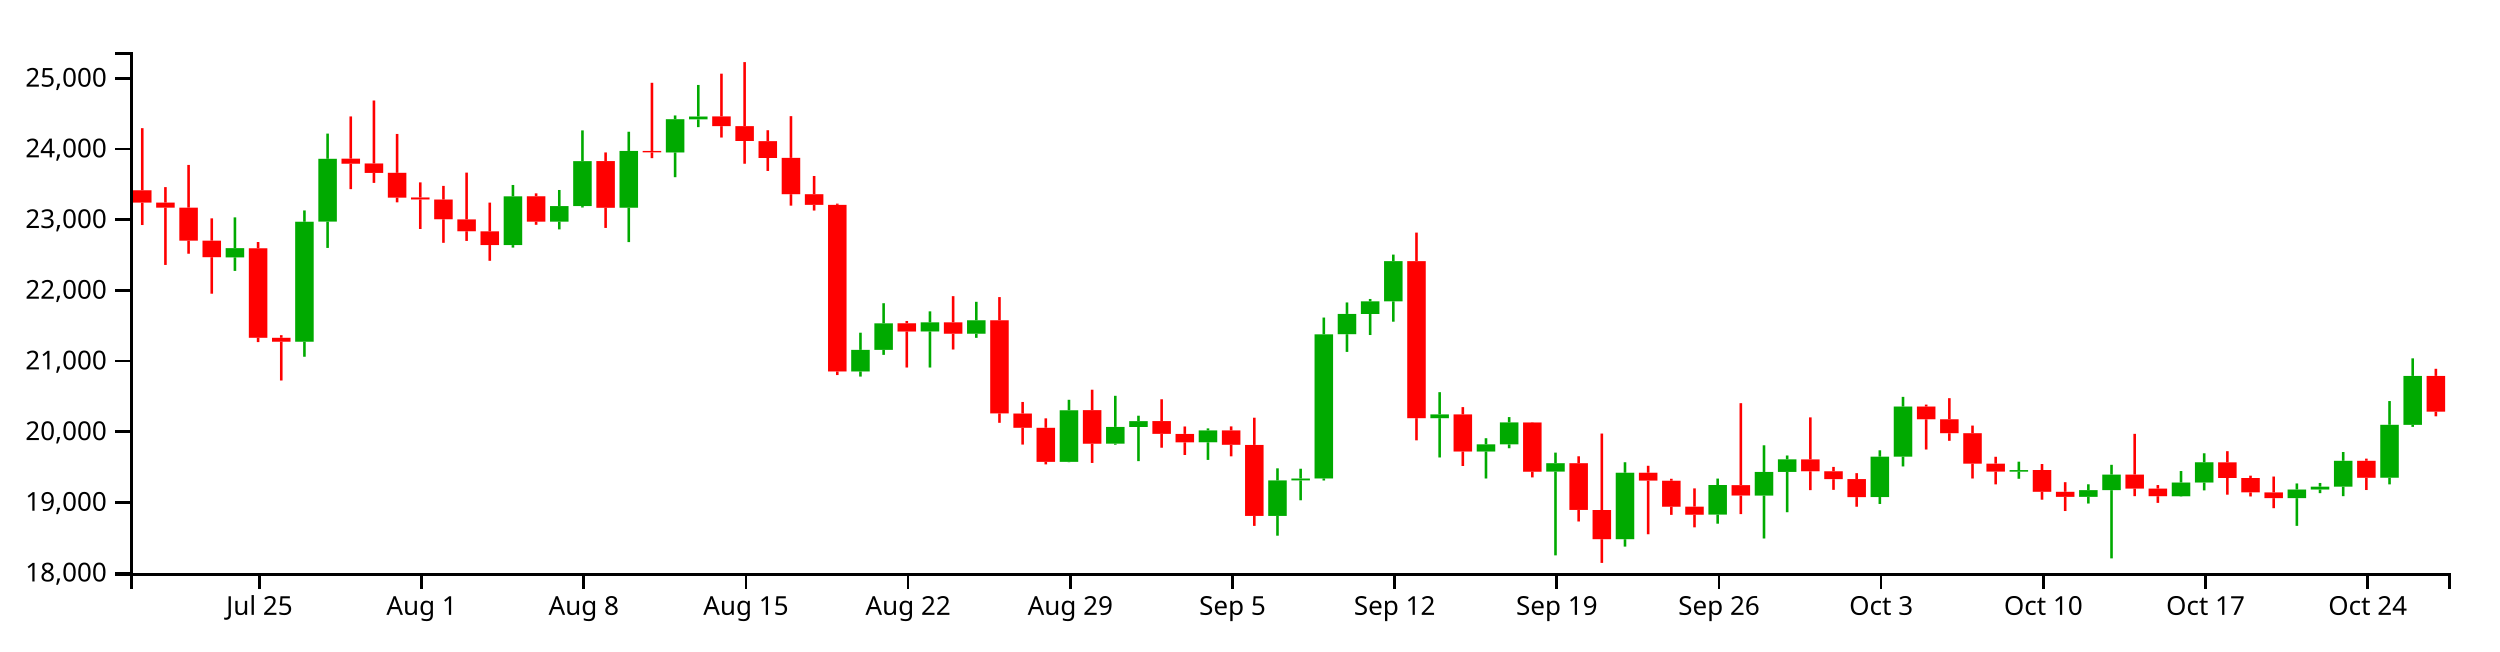
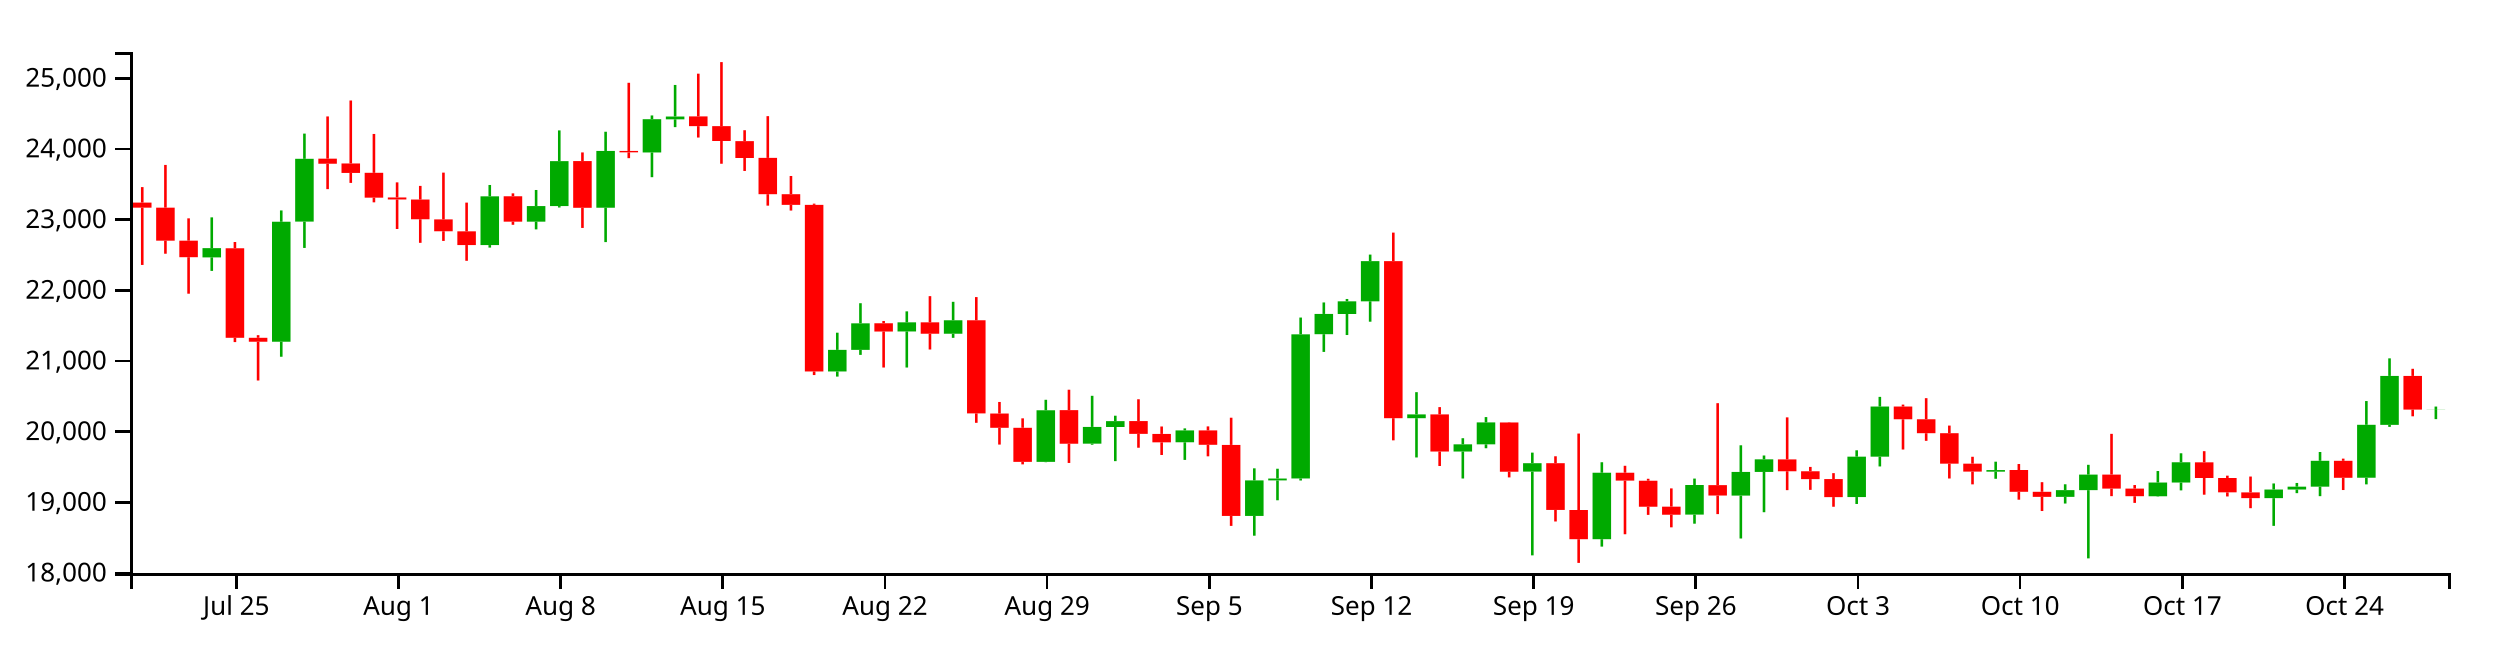
<svg xmlns="http://www.w3.org/2000/svg" version="1.1" width="960" height="250">
  <g transform="translate(50,20)">
    <style>.axis path,.axis line{fill:none;stroke:#000;shape-rendering:crispEdges;}path.candle{stroke:#000000;}path.candle.body{stroke-width:0;}path.candle.up{fill:#00AA00;stroke:#00AA00;}path.candle.down{fill:#FF0000;stroke:#FF0000;}</style>
    <g class="candlestick">
      <g class="data">
-         <path class="candle body up" d="M 36.653 78.831 l 7.117 0 L 43.77 75.273 l -7.117 0 L 36.653 78.831 M 63.343 111.236 l 7.117 0 L 70.46 65.156 l -7.117 0 L 63.343 111.236 M 72.239 65.105 l 7.117 0 L 79.356 40.986 l -7.117 0 L 72.239 65.105 M 143.411 74.113 l 7.117 0 L 150.528 55.385 l -7.117 0 L 143.411 74.113 M 161.204 65.108 l 7.117 0 L 168.321 59.132 l -7.117 0 L 161.204 65.108 M 170.1 59.132 l 7.117 0 L 177.217 41.88 l -7.117 0 L 170.1 59.132 M 187.893 59.758 l 7.117 0 L 195.01 37.971 l -7.117 0 L 187.893 59.758 M 205.686 38.539 l 7.117 0 L 212.803 25.767 l -7.117 0 L 205.686 38.539 M 214.582 25.821 l 7.117 0 L 221.699 24.744 l -7.117 0 L 214.582 25.821 M 276.857 122.643 l 7.117 0 L 283.974 114.347 l -7.117 0 L 276.857 122.643 M 285.754 114.347 l 7.117 0 L 292.871 104.154 l -7.117 0 L 285.754 114.347 M 303.547 107.271 l 7.117 0 L 310.664 103.787 l -7.117 0 L 303.547 107.271 M 321.339 108.159 l 7.117 0 L 328.457 102.975 l -7.117 0 L 321.339 108.159 M 356.925 157.351 l 7.117 0 L 364.042 137.535 l -7.117 0 L 356.925 157.351 M 374.718 150.365 l 7.117 0 L 381.835 143.932 l -7.117 0 L 374.718 150.365 M 383.615 143.975 l 7.117 0 L 390.732 141.722 l -7.117 0 L 383.615 143.975 M 410.304 149.837 l 7.117 0 L 417.421 145.282 l -7.117 0 L 410.304 149.837 M 436.993 178.115 l 7.117 0 L 444.11 164.483 l -7.117 0 L 436.993 178.115 M 445.89 164.483 l 7.117 0 L 453.007 163.752 l -7.117 0 L 445.89 164.483 M 454.786 163.732 l 7.117 0 L 461.903 108.374 l -7.117 0 L 454.786 163.732 M 463.683 108.333 l 7.117 0 L 470.8 100.551 l -7.117 0 L 463.683 108.333 M 472.579 100.582 l 7.117 0 L 479.696 95.706 l -7.117 0 L 472.579 100.582 M 481.475 95.706 l 7.117 0 L 488.593 80.266 l -7.117 0 L 481.475 95.706 M 499.268 140.578 l 7.117 0 L 506.385 139.137 l -7.117 0 L 499.268 140.578 M 517.061 153.381 l 7.117 0 L 524.178 150.629 l -7.117 0 L 517.061 153.381 M 525.958 150.629 l 7.117 0 L 533.075 142.206 l -7.117 0 L 525.958 150.629 M 543.75 161.101 l 7.117 0 L 550.868 157.856 l -7.117 0 L 543.75 161.101 M 570.44 187.051 l 7.117 0 L 577.557 161.531 l -7.117 0 L 570.44 187.051 M 606.026 177.612 l 7.117 0 L 613.143 166.248 l -7.117 0 L 606.026 177.612 M 623.818 170.312 l 7.117 0 L 630.936 161.227 l -7.117 0 L 623.818 170.312 M 632.715 161.227 l 7.117 0 L 639.832 156.377 l -7.117 0 L 632.715 161.227 M 668.301 170.864 l 7.117 0 L 675.418 155.357 l -7.117 0 L 668.301 170.864 M 677.197 155.357 l 7.117 0 L 684.314 136.121 l -7.117 0 L 677.197 155.357 M 721.679 161.126 l 7.117 0 L 728.796 160.516 l -7.117 0 L 721.679 161.126 M 748.369 170.803 l 7.117 0 L 755.486 168.21 l -7.117 0 L 748.369 170.803 M 757.265 168.222 l 7.117 0 L 764.382 162.25 l -7.117 0 L 757.265 168.222 M 783.954 170.575 l 7.117 0 L 791.072 165.294 l -7.117 0 L 783.954 170.575 M 792.851 165.294 l 7.117 0 L 799.968 157.507 l -7.117 0 L 792.851 165.294 M 828.437 171.294 l 7.117 0 L 835.554 167.97 l -7.117 0 L 828.437 171.294 M 837.333 167.97 l 7.117 0 L 844.45 166.885 l -7.117 0 L 837.333 167.97 M 846.23 166.887 l 7.117 0 L 853.347 156.95 l -7.117 0 L 846.23 166.887 M 864.022 163.458 l 7.117 0 L 871.14 143.117 l -7.117 0 L 864.022 163.458 M 872.919 143.145 l 7.117 0 L 880.036 124.348 l -7.117 0 L 872.919 143.145" />
-         <path class="candle body down" d="M 1.068 53.05 l 7.117 0 L 8.185 57.804 l -7.117 0 L 1.068 53.05 M 9.964 57.804 l 7.117 0 L 17.081 59.734 l -7.117 0 L 9.964 57.804 M 18.86 59.734 l 7.117 0 L 25.978 72.419 l -7.117 0 L 18.86 59.734 M 27.757 72.419 l 7.117 0 L 34.874 78.764 l -7.117 0 L 27.757 72.419 M 45.55 75.342 l 7.117 0 L 52.667 109.71 l -7.117 0 L 45.55 75.342 M 54.446 109.71 l 7.117 0 L 61.563 111.236 l -7.117 0 L 54.446 109.71 M 81.136 40.924 l 7.117 0 L 88.253 42.864 l -7.117 0 L 81.136 40.924 M 90.032 42.768 l 7.117 0 L 97.149 46.399 l -7.117 0 L 90.032 42.768 M 98.928 46.368 l 7.117 0 L 106.046 55.904 l -7.117 0 L 98.928 46.368 M 107.825 55.821 l 7.117 0 L 114.942 56.591 l -7.117 0 L 107.825 55.821 M 116.721 56.621 l 7.117 0 L 123.838 64.196 l -7.117 0 L 116.721 56.621 M 125.618 64.247 l 7.117 0 L 132.735 68.795 l -7.117 0 L 125.618 64.247 M 134.514 68.834 l 7.117 0 L 141.631 74.098 l -7.117 0 L 134.514 68.834 M 152.307 55.354 l 7.117 0 L 159.424 65.108 l -7.117 0 L 152.307 55.354 M 178.996 41.854 l 7.117 0 L 186.114 59.795 l -7.117 0 L 178.996 41.854 M 196.789 37.971 l 7.117 0 L 203.906 38.504 l -7.117 0 L 196.789 37.971 M 223.479 24.698 l 7.117 0 L 230.596 28.439 l -7.117 0 L 223.479 24.698 M 232.375 28.438 l 7.117 0 L 239.492 34.15 l -7.117 0 L 232.375 28.438 M 241.271 34.198 l 7.117 0 L 248.389 40.666 l -7.117 0 L 241.271 34.198 M 250.168 40.628 l 7.117 0 L 257.285 54.565 l -7.117 0 L 250.168 40.628 M 259.064 54.565 l 7.117 0 L 266.182 58.676 l -7.117 0 L 259.064 54.565 M 267.961 58.669 l 7.117 0 L 275.078 122.643 l -7.117 0 L 267.961 58.669 M 294.65 104.124 l 7.117 0 L 301.767 107.296 l -7.117 0 L 294.65 104.124 M 312.443 103.787 l 7.117 0 L 319.56 108.158 l -7.117 0 L 312.443 103.787 M 330.236 102.975 l 7.117 0 L 337.353 138.747 l -7.117 0 L 330.236 102.975 M 339.132 138.799 l 7.117 0 L 346.25 144.269 l -7.117 0 L 339.132 138.799 M 348.029 144.269 l 7.117 0 L 355.146 157.351 l -7.117 0 L 348.029 144.269 M 365.822 137.495 l 7.117 0 L 372.939 150.402 l -7.117 0 L 365.822 137.495 M 392.511 141.69 l 7.117 0 L 399.628 146.596 l -7.117 0 L 392.511 141.69 M 401.407 146.62 l 7.117 0 L 408.525 149.852 l -7.117 0 L 401.407 146.62 M 419.2 145.282 l 7.117 0 L 426.317 150.804 l -7.117 0 L 419.2 145.282 M 428.097 150.845 l 7.117 0 L 435.214 178.115 l -7.117 0 L 428.097 150.845 M 490.372 80.274 l 7.117 0 L 497.489 140.579 l -7.117 0 L 490.372 80.274 M 508.165 139.124 l 7.117 0 L 515.282 153.381 l -7.117 0 L 508.165 139.124 M 534.854 142.233 l 7.117 0 L 541.971 161.136 l -7.117 0 L 534.854 142.233 M 552.647 157.856 l 7.117 0 L 559.764 175.824 l -7.117 0 L 552.647 157.856 M 561.543 175.843 l 7.117 0 L 568.661 187.051 l -7.117 0 L 561.543 175.843 M 579.336 161.531 l 7.117 0 L 586.453 164.563 l -7.117 0 L 579.336 161.531 M 588.233 164.599 l 7.117 0 L 595.35 174.589 l -7.117 0 L 588.233 164.599 M 597.129 174.549 l 7.117 0 L 604.246 177.66 l -7.117 0 L 597.129 174.549 M 614.922 166.279 l 7.117 0 L 622.039 170.284 l -7.117 0 L 614.922 166.279 M 641.611 156.403 l 7.117 0 L 648.729 160.961 l -7.117 0 L 641.611 156.403 M 650.508 160.961 l 7.117 0 L 657.625 163.992 l -7.117 0 L 650.508 160.961 M 659.404 163.957 l 7.117 0 L 666.521 170.89 l -7.117 0 L 659.404 163.957 M 686.094 136.121 l 7.117 0 L 693.211 140.994 l -7.117 0 L 686.094 136.121 M 694.99 140.994 l 7.117 0 L 702.107 146.357 l -7.117 0 L 694.99 140.994 M 703.886 146.357 l 7.117 0 L 711.004 158.044 l -7.117 0 L 703.886 146.357 M 712.783 158.044 l 7.117 0 L 719.9 161.087 l -7.117 0 L 712.783 158.044 M 730.576 160.49 l 7.117 0 L 737.693 168.852 l -7.117 0 L 730.576 160.49 M 739.472 168.852 l 7.117 0 L 746.589 170.803 l -7.117 0 L 739.472 168.852 M 766.162 162.238 l 7.117 0 L 773.279 167.629 l -7.117 0 L 766.162 162.238 M 775.058 167.629 l 7.117 0 L 782.175 170.548 l -7.117 0 L 775.058 167.629 M 801.747 157.545 l 7.117 0 L 808.864 163.544 l -7.117 0 L 801.747 157.545 M 810.644 163.544 l 7.117 0 L 817.761 169.067 l -7.117 0 L 810.644 163.544 M 819.54 169.084 l 7.117 0 L 826.657 171.294 l -7.117 0 L 819.54 169.084 M 855.126 156.95 l 7.117 0 L 862.243 163.482 l -7.117 0 L 855.126 156.95 M 881.815 124.347 l 7.117 0 L 888.932 138.079 l -7.117 0 L 881.815 124.347" />
+         <path class="candle body up" d="M 27.757 78.831 l 7.117 0 L 34.874 75.273 l -7.117 0 L 27.757 78.831 M 54.446 111.236 l 7.117 0 L 61.563 65.156 l -7.117 0 L 54.446 111.236 M 63.343 65.105 l 7.117 0 L 70.46 40.986 l -7.117 0 L 63.343 65.105 M 134.514 74.113 l 7.117 0 L 141.631 55.385 l -7.117 0 L 134.514 74.113 M 152.307 65.108 l 7.117 0 L 159.424 59.132 l -7.117 0 L 152.307 65.108 M 161.204 59.132 l 7.117 0 L 168.321 41.88 l -7.117 0 L 161.204 59.132 M 178.996 59.758 l 7.117 0 L 186.114 37.971 l -7.117 0 L 178.996 59.758 M 196.789 38.539 l 7.117 0 L 203.906 25.767 l -7.117 0 L 196.789 38.539 M 205.686 25.821 l 7.117 0 L 212.803 24.744 l -7.117 0 L 205.686 25.821 M 267.961 122.643 l 7.117 0 L 275.078 114.347 l -7.117 0 L 267.961 122.643 M 276.857 114.347 l 7.117 0 L 283.974 104.154 l -7.117 0 L 276.857 114.347 M 294.65 107.271 l 7.117 0 L 301.767 103.787 l -7.117 0 L 294.65 107.271 M 312.443 108.159 l 7.117 0 L 319.56 102.975 l -7.117 0 L 312.443 108.159 M 348.029 157.351 l 7.117 0 L 355.146 137.535 l -7.117 0 L 348.029 157.351 M 365.822 150.365 l 7.117 0 L 372.939 143.932 l -7.117 0 L 365.822 150.365 M 374.718 143.975 l 7.117 0 L 381.835 141.722 l -7.117 0 L 374.718 143.975 M 401.407 149.837 l 7.117 0 L 408.525 145.282 l -7.117 0 L 401.407 149.837 M 428.097 178.115 l 7.117 0 L 435.214 164.483 l -7.117 0 L 428.097 178.115 M 436.993 164.483 l 7.117 0 L 444.11 163.752 l -7.117 0 L 436.993 164.483 M 445.89 163.732 l 7.117 0 L 453.007 108.374 l -7.117 0 L 445.89 163.732 M 454.786 108.333 l 7.117 0 L 461.903 100.551 l -7.117 0 L 454.786 108.333 M 463.683 100.582 l 7.117 0 L 470.8 95.706 l -7.117 0 L 463.683 100.582 M 472.579 95.706 l 7.117 0 L 479.696 80.266 l -7.117 0 L 472.579 95.706 M 490.372 140.578 l 7.117 0 L 497.489 139.137 l -7.117 0 L 490.372 140.578 M 508.165 153.381 l 7.117 0 L 515.282 150.629 l -7.117 0 L 508.165 153.381 M 517.061 150.629 l 7.117 0 L 524.178 142.206 l -7.117 0 L 517.061 150.629 M 534.854 161.101 l 7.117 0 L 541.971 157.856 l -7.117 0 L 534.854 161.101 M 561.543 187.051 l 7.117 0 L 568.661 161.531 l -7.117 0 L 561.543 187.051 M 597.129 177.612 l 7.117 0 L 604.246 166.248 l -7.117 0 L 597.129 177.612 M 614.922 170.312 l 7.117 0 L 622.039 161.227 l -7.117 0 L 614.922 170.312 M 623.818 161.227 l 7.117 0 L 630.936 156.377 l -7.117 0 L 623.818 161.227 M 659.404 170.864 l 7.117 0 L 666.521 155.357 l -7.117 0 L 659.404 170.864 M 668.301 155.357 l 7.117 0 L 675.418 136.121 l -7.117 0 L 668.301 155.357 M 712.783 161.126 l 7.117 0 L 719.9 160.516 l -7.117 0 L 712.783 161.126 M 739.472 170.803 l 7.117 0 L 746.589 168.21 l -7.117 0 L 739.472 170.803 M 748.369 168.222 l 7.117 0 L 755.486 162.25 l -7.117 0 L 748.369 168.222 M 775.058 170.575 l 7.117 0 L 782.175 165.294 l -7.117 0 L 775.058 170.575 M 783.954 165.294 l 7.117 0 L 791.072 157.507 l -7.117 0 L 783.954 165.294 M 819.54 171.294 l 7.117 0 L 826.657 167.97 l -7.117 0 L 819.54 171.294 M 828.437 167.97 l 7.117 0 L 835.554 166.885 l -7.117 0 L 828.437 167.97 M 837.333 166.887 l 7.117 0 L 844.45 156.95 l -7.117 0 L 837.333 166.887 M 855.126 163.458 l 7.117 0 L 862.243 143.117 l -7.117 0 L 855.126 163.458 M 864.022 143.145 l 7.117 0 L 871.14 124.348 l -7.117 0 L 864.022 143.145 M 881.815 137.28 l 7.117 0 L 888.932 137.237 l -7.117 0 L 881.815 137.28" />
+         <path class="candle body down" d="M 1.068 57.804 l 7.117 0 L 8.185 59.734 l -7.117 0 L 1.068 57.804 M 9.964 59.734 l 7.117 0 L 17.081 72.419 l -7.117 0 L 9.964 59.734 M 18.86 72.419 l 7.117 0 L 25.978 78.764 l -7.117 0 L 18.86 72.419 M 36.653 75.342 l 7.117 0 L 43.77 109.71 l -7.117 0 L 36.653 75.342 M 45.55 109.71 l 7.117 0 L 52.667 111.236 l -7.117 0 L 45.55 109.71 M 72.239 40.924 l 7.117 0 L 79.356 42.864 l -7.117 0 L 72.239 40.924 M 81.136 42.768 l 7.117 0 L 88.253 46.399 l -7.117 0 L 81.136 42.768 M 90.032 46.368 l 7.117 0 L 97.149 55.904 l -7.117 0 L 90.032 46.368 M 98.928 55.821 l 7.117 0 L 106.046 56.591 l -7.117 0 L 98.928 55.821 M 107.825 56.621 l 7.117 0 L 114.942 64.196 l -7.117 0 L 107.825 56.621 M 116.721 64.247 l 7.117 0 L 123.838 68.795 l -7.117 0 L 116.721 64.247 M 125.618 68.834 l 7.117 0 L 132.735 74.098 l -7.117 0 L 125.618 68.834 M 143.411 55.354 l 7.117 0 L 150.528 65.108 l -7.117 0 L 143.411 55.354 M 170.1 41.854 l 7.117 0 L 177.217 59.795 l -7.117 0 L 170.1 41.854 M 187.893 37.971 l 7.117 0 L 195.01 38.504 l -7.117 0 L 187.893 37.971 M 214.582 24.698 l 7.117 0 L 221.699 28.439 l -7.117 0 L 214.582 24.698 M 223.479 28.438 l 7.117 0 L 230.596 34.15 l -7.117 0 L 223.479 28.438 M 232.375 34.198 l 7.117 0 L 239.492 40.666 l -7.117 0 L 232.375 34.198 M 241.271 40.628 l 7.117 0 L 248.389 54.565 l -7.117 0 L 241.271 40.628 M 250.168 54.565 l 7.117 0 L 257.285 58.676 l -7.117 0 L 250.168 54.565 M 259.064 58.669 l 7.117 0 L 266.182 122.643 l -7.117 0 L 259.064 58.669 M 285.754 104.124 l 7.117 0 L 292.871 107.296 l -7.117 0 L 285.754 104.124 M 303.547 103.787 l 7.117 0 L 310.664 108.158 l -7.117 0 L 303.547 103.787 M 321.339 102.975 l 7.117 0 L 328.457 138.747 l -7.117 0 L 321.339 102.975 M 330.236 138.799 l 7.117 0 L 337.353 144.269 l -7.117 0 L 330.236 138.799 M 339.132 144.269 l 7.117 0 L 346.25 157.351 l -7.117 0 L 339.132 144.269 M 356.925 137.495 l 7.117 0 L 364.042 150.402 l -7.117 0 L 356.925 137.495 M 383.615 141.69 l 7.117 0 L 390.732 146.596 l -7.117 0 L 383.615 141.69 M 392.511 146.62 l 7.117 0 L 399.628 149.852 l -7.117 0 L 392.511 146.62 M 410.304 145.282 l 7.117 0 L 417.421 150.804 l -7.117 0 L 410.304 145.282 M 419.2 150.845 l 7.117 0 L 426.317 178.115 l -7.117 0 L 419.2 150.845 M 481.475 80.274 l 7.117 0 L 488.593 140.579 l -7.117 0 L 481.475 80.274 M 499.268 139.124 l 7.117 0 L 506.385 153.381 l -7.117 0 L 499.268 139.124 M 525.958 142.233 l 7.117 0 L 533.075 161.136 l -7.117 0 L 525.958 142.233 M 543.75 157.856 l 7.117 0 L 550.868 175.824 l -7.117 0 L 543.75 157.856 M 552.647 175.843 l 7.117 0 L 559.764 187.051 l -7.117 0 L 552.647 175.843 M 570.44 161.531 l 7.117 0 L 577.557 164.563 l -7.117 0 L 570.44 161.531 M 579.336 164.599 l 7.117 0 L 586.453 174.589 l -7.117 0 L 579.336 164.599 M 588.233 174.549 l 7.117 0 L 595.35 177.66 l -7.117 0 L 588.233 174.549 M 606.026 166.279 l 7.117 0 L 613.143 170.284 l -7.117 0 L 606.026 166.279 M 632.715 156.403 l 7.117 0 L 639.832 160.961 l -7.117 0 L 632.715 156.403 M 641.611 160.961 l 7.117 0 L 648.729 163.992 l -7.117 0 L 641.611 160.961 M 650.508 163.957 l 7.117 0 L 657.625 170.89 l -7.117 0 L 650.508 163.957 M 677.197 136.121 l 7.117 0 L 684.314 140.994 l -7.117 0 L 677.197 136.121 M 686.094 140.994 l 7.117 0 L 693.211 146.357 l -7.117 0 L 686.094 140.994 M 694.99 146.357 l 7.117 0 L 702.107 158.044 l -7.117 0 L 694.99 146.357 M 703.886 158.044 l 7.117 0 L 711.004 161.087 l -7.117 0 L 703.886 158.044 M 721.679 160.49 l 7.117 0 L 728.796 168.852 l -7.117 0 L 721.679 160.49 M 730.576 168.852 l 7.117 0 L 737.693 170.803 l -7.117 0 L 730.576 168.852 M 757.265 162.238 l 7.117 0 L 764.382 167.629 l -7.117 0 L 757.265 162.238 M 766.162 167.629 l 7.117 0 L 773.279 170.548 l -7.117 0 L 766.162 167.629 M 792.851 157.545 l 7.117 0 L 799.968 163.544 l -7.117 0 L 792.851 157.545 M 801.747 163.544 l 7.117 0 L 808.864 169.067 l -7.117 0 L 801.747 163.544 M 810.644 169.084 l 7.117 0 L 817.761 171.294 l -7.117 0 L 810.644 169.084 M 846.23 156.95 l 7.117 0 L 853.347 163.482 l -7.117 0 L 846.23 156.95 M 872.919 124.347 l 7.117 0 L 880.036 137.28 l -7.117 0 L 872.919 124.347" />
        <path class="candle body equal" />
-         <path class="candle wick up" d="M 40.212 63.468 L 40.212 75.273 M 40.212 78.831 L 40.212 84.027 M 66.901 60.808 L 66.901 65.156 M 66.901 111.236 L 66.901 116.994 M 75.798 31.303 L 75.798 40.986 M 75.798 65.105 L 75.798 75.207 M 146.969 51.031 L 146.969 55.385 M 146.969 74.113 L 146.969 75.076 M 164.762 52.954 L 164.762 59.132 M 164.762 65.108 L 164.762 68.082 M 173.659 30.074 L 173.659 41.88 M 173.659 59.132 L 173.659 59.678 M 191.451 30.589 L 191.451 37.971 M 191.451 59.758 L 191.451 72.966 M 209.244 24.333 L 209.244 25.767 M 209.244 38.539 L 209.244 48.041 M 218.141 12.622 L 218.141 24.744 M 218.141 25.821 L 218.141 28.819 M 280.416 107.757 L 280.416 114.347 M 280.416 122.643 L 280.416 124.611 M 289.312 96.435 L 289.312 104.154 M 289.312 114.347 L 289.312 116.272 M 307.105 99.56 L 307.105 103.787 M 307.105 107.271 L 307.105 121.13 M 324.898 95.895 L 324.898 102.975 M 324.898 108.159 L 324.898 109.73 M 360.484 133.521 L 360.484 137.535 M 360.484 157.351 L 360.484 157.482 M 378.277 131.99 L 378.277 143.932 M 378.277 150.365 L 378.277 150.774 M 387.173 139.634 L 387.173 141.722 M 387.173 143.975 L 387.173 157.079 M 413.862 144.497 L 413.862 145.282 M 413.862 149.837 L 413.862 156.605 M 440.552 159.836 L 440.552 164.483 M 440.552 178.115 L 440.552 185.71 M 449.448 159.994 L 449.448 163.752 M 449.448 164.483 L 449.448 172.106 M 458.345 101.939 L 458.345 108.374 M 458.345 163.732 L 458.345 164.513 M 467.241 96.142 L 467.241 100.551 M 467.241 108.333 L 467.241 115.132 M 476.138 94.806 L 476.138 95.706 M 476.138 100.582 L 476.138 108.649 M 485.034 77.762 L 485.034 80.266 M 485.034 95.706 L 485.034 103.532 M 502.827 130.593 L 502.827 139.137 M 502.827 140.578 L 502.827 155.668 M 520.62 148.275 L 520.62 150.629 M 520.62 153.381 L 520.62 163.746 M 529.516 140.16 L 529.516 142.206 M 529.516 150.629 L 529.516 152.127 M 547.309 153.807 L 547.309 157.856 M 547.309 161.101 L 547.309 193.261 M 573.998 157.499 L 573.998 161.531 M 573.998 187.051 L 573.998 189.9 M 609.584 163.774 L 609.584 166.248 M 609.584 177.612 L 609.584 181.097 M 627.377 150.99 L 627.377 161.227 M 627.377 170.312 L 627.377 186.782 M 636.273 154.911 L 636.273 156.377 M 636.273 161.227 L 636.273 176.692 M 671.859 152.914 L 671.859 155.357 M 671.859 170.864 L 671.859 173.526 M 680.756 132.398 L 680.756 136.121 M 680.756 155.357 L 680.756 159.116 M 725.238 157.286 L 725.238 160.516 M 725.238 161.126 L 725.238 163.854 M 751.927 165.963 L 751.927 168.21 M 751.927 170.803 L 751.927 173.358 M 760.824 158.486 L 760.824 162.25 M 760.824 168.222 L 760.824 194.416 M 787.513 160.874 L 787.513 165.294 M 787.513 170.575 L 787.513 170.702 M 796.409 154.058 L 796.409 157.507 M 796.409 165.294 L 796.409 168.305 M 831.995 165.646 L 831.995 167.97 M 831.995 171.294 L 831.995 181.931 M 840.892 165.456 L 840.892 166.885 M 840.892 167.97 L 840.892 169.372 M 849.788 153.568 L 849.788 156.95 M 849.788 166.887 L 849.788 170.529 M 867.581 134.002 L 867.581 143.117 M 867.581 163.458 L 867.581 165.999 M 876.477 117.605 L 876.477 124.348 M 876.477 143.145 L 876.477 143.922" style="stroke-width: 1px;" />
-         <path class="candle wick down" d="M 4.626 29.212 L 4.626 53.05 M 4.626 57.804 L 4.626 66.411 M 13.523 51.847 L 13.523 57.804 M 13.523 59.734 L 13.523 81.739 M 22.419 43.333 L 22.419 59.734 M 22.419 72.419 L 22.419 77.436 M 31.315 63.844 L 31.315 72.419 M 31.315 78.764 L 31.315 92.782 M 49.108 72.93 L 49.108 75.342 M 49.108 109.71 L 49.108 111.363 M 58.005 108.708 L 58.005 109.71 M 58.005 111.236 L 58.005 126.114 M 84.694 24.709 L 84.694 40.924 M 84.694 42.864 L 84.694 52.628 M 93.591 18.593 L 93.591 42.768 M 93.591 46.399 L 93.591 50.233 M 102.487 31.436 L 102.487 46.368 M 102.487 55.904 L 102.487 57.695 M 111.383 50.031 L 111.383 55.821 M 111.383 56.591 L 111.383 67.936 M 120.28 51.383 L 120.28 56.621 M 120.28 64.196 L 120.28 73.246 M 129.176 46.286 L 129.176 64.247 M 129.176 68.795 L 129.176 72.517 M 138.073 57.804 L 138.073 68.834 M 138.073 74.098 L 138.073 80.15 M 155.866 54.247 L 155.866 55.354 M 155.866 65.108 L 155.866 66.321 M 182.555 38.535 L 182.555 41.854 M 182.555 59.795 L 182.555 67.529 M 200.348 11.793 L 200.348 37.971 M 200.348 38.504 L 200.348 40.737 M 227.037 8.291 L 227.037 24.698 M 227.037 28.439 L 227.037 32.815 M 235.934 3.846 L 235.934 28.438 M 235.934 34.15 L 235.934 42.879 M 244.83 30.006 L 244.83 34.198 M 244.83 40.666 L 244.83 45.647 M 253.727 24.599 L 253.727 40.628 M 253.727 54.565 L 253.727 58.969 M 262.623 47.58 L 262.623 54.565 M 262.623 58.676 L 262.623 60.851 M 271.519 58.201 L 271.519 58.669 M 271.519 122.643 L 271.519 124.023 M 298.209 103.255 L 298.209 104.124 M 298.209 107.296 L 298.209 121.129 M 316.002 93.721 L 316.002 103.787 M 316.002 108.158 L 316.002 114.213 M 333.794 94.08 L 333.794 102.975 M 333.794 138.747 L 333.794 142.361 M 342.691 134.354 L 342.691 138.799 M 342.691 144.269 L 342.691 150.718 M 351.587 140.644 L 351.587 144.269 M 351.587 157.351 L 351.587 158.318 M 369.38 129.65 L 369.38 137.495 M 369.38 150.402 L 369.38 157.775 M 396.07 133.313 L 396.07 141.69 M 396.07 146.596 L 396.07 151.932 M 404.966 143.772 L 404.966 146.62 M 404.966 149.852 L 404.966 154.716 M 422.759 143.735 L 422.759 145.282 M 422.759 150.804 L 422.759 155.228 M 431.655 140.404 L 431.655 150.845 M 431.655 178.115 L 431.655 181.944 M 493.93 69.32 L 493.93 80.274 M 493.93 140.579 L 493.93 149.09 M 511.723 136.327 L 511.723 139.124 M 511.723 153.381 L 511.723 158.942 M 538.413 142.107 L 538.413 142.233 M 538.413 161.136 L 538.413 163.322 M 556.206 155.207 L 556.206 157.856 M 556.206 175.824 L 556.206 180.252 M 565.102 146.484 L 565.102 175.843 M 565.102 187.051 L 565.102 196.154 M 582.895 158.861 L 582.895 161.531 M 582.895 164.563 L 582.895 185.15 M 591.791 163.851 L 591.791 164.599 M 591.791 174.589 L 591.791 177.715 M 600.688 167.54 L 600.688 174.549 M 600.688 177.66 L 600.688 182.496 M 618.481 134.817 L 618.481 166.279 M 618.481 170.284 L 618.481 177.417 M 645.17 140.269 L 645.17 156.403 M 645.17 160.961 L 645.17 168.215 M 654.066 159.295 L 654.066 160.961 M 654.066 163.992 L 654.066 168.105 M 662.963 161.686 L 662.963 163.957 M 662.963 170.89 L 662.963 174.593 M 689.652 135.367 L 689.652 136.121 M 689.652 140.994 L 689.652 152.618 M 698.549 132.897 L 698.549 140.994 M 698.549 146.357 L 698.549 149.28 M 707.445 143.422 L 707.445 146.357 M 707.445 158.044 L 707.445 163.746 M 716.341 155.403 L 716.341 158.044 M 716.341 161.087 L 716.341 165.995 M 734.134 158.182 L 734.134 160.49 M 734.134 168.852 L 734.134 171.882 M 743.031 165.155 L 743.031 168.852 M 743.031 170.803 L 743.031 176.231 M 769.72 146.596 L 769.72 162.238 M 769.72 167.629 L 769.72 170.522 M 778.617 166.252 L 778.617 167.629 M 778.617 170.548 L 778.617 173.105 M 805.306 153.252 L 805.306 157.545 M 805.306 163.544 L 805.306 169.962 M 814.202 162.656 L 814.202 163.544 M 814.202 169.067 L 814.202 170.641 M 823.099 162.991 L 823.099 169.084 M 823.099 171.294 L 823.099 175.146 M 858.685 156.115 L 858.685 156.95 M 858.685 163.482 L 858.685 168.17 M 885.374 121.617 L 885.374 124.347 M 885.374 138.079 L 885.374 139.862" style="stroke-width: 1px;" />
+         <path class="candle wick up" d="M 31.315 63.468 L 31.315 75.273 M 31.315 78.831 L 31.315 84.027 M 58.005 60.808 L 58.005 65.156 M 58.005 111.236 L 58.005 116.994 M 66.901 31.303 L 66.901 40.986 M 66.901 65.105 L 66.901 75.207 M 138.073 51.031 L 138.073 55.385 M 138.073 74.113 L 138.073 75.076 M 155.866 52.954 L 155.866 59.132 M 155.866 65.108 L 155.866 68.082 M 164.762 30.074 L 164.762 41.88 M 164.762 59.132 L 164.762 59.678 M 182.555 30.589 L 182.555 37.971 M 182.555 59.758 L 182.555 72.966 M 200.348 24.333 L 200.348 25.767 M 200.348 38.539 L 200.348 48.041 M 209.244 12.622 L 209.244 24.744 M 209.244 25.821 L 209.244 28.819 M 271.519 107.757 L 271.519 114.347 M 271.519 122.643 L 271.519 124.611 M 280.416 96.435 L 280.416 104.154 M 280.416 114.347 L 280.416 116.272 M 298.209 99.56 L 298.209 103.787 M 298.209 107.271 L 298.209 121.13 M 316.002 95.895 L 316.002 102.975 M 316.002 108.159 L 316.002 109.73 M 351.587 133.521 L 351.587 137.535 M 351.587 157.351 L 351.587 157.482 M 369.38 131.99 L 369.38 143.932 M 369.38 150.365 L 369.38 150.774 M 378.277 139.634 L 378.277 141.722 M 378.277 143.975 L 378.277 157.079 M 404.966 144.497 L 404.966 145.282 M 404.966 149.837 L 404.966 156.605 M 431.655 159.836 L 431.655 164.483 M 431.655 178.115 L 431.655 185.71 M 440.552 159.994 L 440.552 163.752 M 440.552 164.483 L 440.552 172.106 M 449.448 101.939 L 449.448 108.374 M 449.448 163.732 L 449.448 164.513 M 458.345 96.142 L 458.345 100.551 M 458.345 108.333 L 458.345 115.132 M 467.241 94.806 L 467.241 95.706 M 467.241 100.582 L 467.241 108.649 M 476.138 77.762 L 476.138 80.266 M 476.138 95.706 L 476.138 103.532 M 493.93 130.593 L 493.93 139.137 M 493.93 140.578 L 493.93 155.668 M 511.723 148.275 L 511.723 150.629 M 511.723 153.381 L 511.723 163.746 M 520.62 140.16 L 520.62 142.206 M 520.62 150.629 L 520.62 152.127 M 538.413 153.807 L 538.413 157.856 M 538.413 161.101 L 538.413 193.261 M 565.102 157.499 L 565.102 161.531 M 565.102 187.051 L 565.102 189.9 M 600.688 163.774 L 600.688 166.248 M 600.688 177.612 L 600.688 181.097 M 618.481 150.99 L 618.481 161.227 M 618.481 170.312 L 618.481 186.782 M 627.377 154.911 L 627.377 156.377 M 627.377 161.227 L 627.377 176.692 M 662.963 152.914 L 662.963 155.357 M 662.963 170.864 L 662.963 173.526 M 671.859 132.398 L 671.859 136.121 M 671.859 155.357 L 671.859 159.116 M 716.341 157.286 L 716.341 160.516 M 716.341 161.126 L 716.341 163.854 M 743.031 165.963 L 743.031 168.21 M 743.031 170.803 L 743.031 173.358 M 751.927 158.486 L 751.927 162.25 M 751.927 168.222 L 751.927 194.416 M 778.617 160.874 L 778.617 165.294 M 778.617 170.575 L 778.617 170.702 M 787.513 154.058 L 787.513 157.507 M 787.513 165.294 L 787.513 168.305 M 823.099 165.646 L 823.099 167.97 M 823.099 171.294 L 823.099 181.931 M 831.995 165.456 L 831.995 166.885 M 831.995 167.97 L 831.995 169.372 M 840.892 153.568 L 840.892 156.95 M 840.892 166.887 L 840.892 170.529 M 858.685 134.002 L 858.685 143.117 M 858.685 163.458 L 858.685 165.999 M 867.581 117.605 L 867.581 124.348 M 867.581 143.145 L 867.581 143.922 M 885.374 136.121 L 885.374 137.237 M 885.374 137.28 L 885.374 140.947" style="stroke-width: 1px;" />
+         <path class="candle wick down" d="M 4.626 51.847 L 4.626 57.804 M 4.626 59.734 L 4.626 81.739 M 13.523 43.333 L 13.523 59.734 M 13.523 72.419 L 13.523 77.436 M 22.419 63.844 L 22.419 72.419 M 22.419 78.764 L 22.419 92.782 M 40.212 72.93 L 40.212 75.342 M 40.212 109.71 L 40.212 111.363 M 49.108 108.708 L 49.108 109.71 M 49.108 111.236 L 49.108 126.114 M 75.798 24.709 L 75.798 40.924 M 75.798 42.864 L 75.798 52.628 M 84.694 18.593 L 84.694 42.768 M 84.694 46.399 L 84.694 50.233 M 93.591 31.436 L 93.591 46.368 M 93.591 55.904 L 93.591 57.695 M 102.487 50.031 L 102.487 55.821 M 102.487 56.591 L 102.487 67.936 M 111.383 51.383 L 111.383 56.621 M 111.383 64.196 L 111.383 73.246 M 120.28 46.286 L 120.28 64.247 M 120.28 68.795 L 120.28 72.517 M 129.176 57.804 L 129.176 68.834 M 129.176 74.098 L 129.176 80.15 M 146.969 54.247 L 146.969 55.354 M 146.969 65.108 L 146.969 66.321 M 173.659 38.535 L 173.659 41.854 M 173.659 59.795 L 173.659 67.529 M 191.451 11.793 L 191.451 37.971 M 191.451 38.504 L 191.451 40.737 M 218.141 8.291 L 218.141 24.698 M 218.141 28.439 L 218.141 32.815 M 227.037 3.846 L 227.037 28.438 M 227.037 34.15 L 227.037 42.879 M 235.934 30.006 L 235.934 34.198 M 235.934 40.666 L 235.934 45.647 M 244.83 24.599 L 244.83 40.628 M 244.83 54.565 L 244.83 58.969 M 253.727 47.58 L 253.727 54.565 M 253.727 58.676 L 253.727 60.851 M 262.623 58.201 L 262.623 58.669 M 262.623 122.643 L 262.623 124.023 M 289.312 103.255 L 289.312 104.124 M 289.312 107.296 L 289.312 121.129 M 307.105 93.721 L 307.105 103.787 M 307.105 108.158 L 307.105 114.213 M 324.898 94.08 L 324.898 102.975 M 324.898 138.747 L 324.898 142.361 M 333.794 134.354 L 333.794 138.799 M 333.794 144.269 L 333.794 150.718 M 342.691 140.644 L 342.691 144.269 M 342.691 157.351 L 342.691 158.318 M 360.484 129.65 L 360.484 137.495 M 360.484 150.402 L 360.484 157.775 M 387.173 133.313 L 387.173 141.69 M 387.173 146.596 L 387.173 151.932 M 396.07 143.772 L 396.07 146.62 M 396.07 149.852 L 396.07 154.716 M 413.862 143.735 L 413.862 145.282 M 413.862 150.804 L 413.862 155.228 M 422.759 140.404 L 422.759 150.845 M 422.759 178.115 L 422.759 181.944 M 485.034 69.32 L 485.034 80.274 M 485.034 140.579 L 485.034 149.09 M 502.827 136.327 L 502.827 139.124 M 502.827 153.381 L 502.827 158.942 M 529.516 142.107 L 529.516 142.233 M 529.516 161.136 L 529.516 163.322 M 547.309 155.207 L 547.309 157.856 M 547.309 175.824 L 547.309 180.252 M 556.206 146.484 L 556.206 175.843 M 556.206 187.051 L 556.206 196.154 M 573.998 158.861 L 573.998 161.531 M 573.998 164.563 L 573.998 185.15 M 582.895 163.851 L 582.895 164.599 M 582.895 174.589 L 582.895 177.715 M 591.791 167.54 L 591.791 174.549 M 591.791 177.66 L 591.791 182.496 M 609.584 134.817 L 609.584 166.279 M 609.584 170.284 L 609.584 177.417 M 636.273 140.269 L 636.273 156.403 M 636.273 160.961 L 636.273 168.215 M 645.17 159.295 L 645.17 160.961 M 645.17 163.992 L 645.17 168.105 M 654.066 161.686 L 654.066 163.957 M 654.066 170.89 L 654.066 174.593 M 680.756 135.367 L 680.756 136.121 M 680.756 140.994 L 680.756 152.618 M 689.652 132.897 L 689.652 140.994 M 689.652 146.357 L 689.652 149.28 M 698.549 143.422 L 698.549 146.357 M 698.549 158.044 L 698.549 163.746 M 707.445 155.403 L 707.445 158.044 M 707.445 161.087 L 707.445 165.995 M 725.238 158.182 L 725.238 160.49 M 725.238 168.852 L 725.238 171.882 M 734.134 165.155 L 734.134 168.852 M 734.134 170.803 L 734.134 176.231 M 760.824 146.596 L 760.824 162.238 M 760.824 167.629 L 760.824 170.522 M 769.72 166.252 L 769.72 167.629 M 769.72 170.548 L 769.72 173.105 M 796.409 153.252 L 796.409 157.545 M 796.409 163.544 L 796.409 169.962 M 805.306 162.656 L 805.306 163.544 M 805.306 169.067 L 805.306 170.641 M 814.202 162.991 L 814.202 169.084 M 814.202 171.294 L 814.202 175.146 M 849.788 156.115 L 849.788 156.95 M 849.788 163.482 L 849.788 168.17 M 876.477 121.617 L 876.477 124.347 M 876.477 137.28 L 876.477 139.862" style="stroke-width: 1px;" />
        <path class="candle wick equal" style="stroke-width: 1px;" />
      </g>
    </g>
    <g class="x axis" transform="translate(0,200)" fill="none" font-size="10" font-family="sans-serif" text-anchor="middle">
      <path class="domain" stroke="#000" d="M0.5,6V0.5H890.5V6" />
-       <g class="tick" opacity="1" transform="translate(49.10836,0)">
+       <g class="tick" opacity="1" transform="translate(40.21192,0)">
        <line stroke="#000" y2="6" x1="0.5" x2="0.5" />
        <text fill="#000" y="9" x="0.5" dy="0.71em">Jul 25</text>
      </g>
-       <g class="tick" opacity="1" transform="translate(111.3834,0)">
+       <g class="tick" opacity="1" transform="translate(102.487,0)">
        <line stroke="#000" y2="6" x1="0.5" x2="0.5" />
        <text fill="#000" y="9" x="0.5" dy="0.71em">Aug  1</text>
      </g>
-       <g class="tick" opacity="1" transform="translate(173.6585,0)">
+       <g class="tick" opacity="1" transform="translate(164.7621,0)">
        <line stroke="#000" y2="6" x1="0.5" x2="0.5" />
        <text fill="#000" y="9" x="0.5" dy="0.71em">Aug  8</text>
      </g>
-       <g class="tick" opacity="1" transform="translate(235.9336,0)">
+       <g class="tick" opacity="1" transform="translate(227.0372,0)">
        <line stroke="#000" y2="6" x1="0.5" x2="0.5" />
        <text fill="#000" y="9" x="0.5" dy="0.71em">Aug 15</text>
      </g>
-       <g class="tick" opacity="1" transform="translate(298.2087,0)">
+       <g class="tick" opacity="1" transform="translate(289.3123,0)">
        <line stroke="#000" y2="6" x1="0.5" x2="0.5" />
        <text fill="#000" y="9" x="0.5" dy="0.71em">Aug 22</text>
      </g>
-       <g class="tick" opacity="1" transform="translate(360.4838,0)">
+       <g class="tick" opacity="1" transform="translate(351.5874,0)">
        <line stroke="#000" y2="6" x1="0.5" x2="0.5" />
        <text fill="#000" y="9" x="0.5" dy="0.71em">Aug 29</text>
      </g>
-       <g class="tick" opacity="1" transform="translate(422.7589,0)">
+       <g class="tick" opacity="1" transform="translate(413.8625,0)">
        <line stroke="#000" y2="6" x1="0.5" x2="0.5" />
        <text fill="#000" y="9" x="0.5" dy="0.71em">Sep  5</text>
      </g>
-       <g class="tick" opacity="1" transform="translate(485.034,0)">
+       <g class="tick" opacity="1" transform="translate(476.1375,0)">
        <line stroke="#000" y2="6" x1="0.5" x2="0.5" />
        <text fill="#000" y="9" x="0.5" dy="0.71em">Sep 12</text>
      </g>
-       <g class="tick" opacity="1" transform="translate(547.3091,0)">
+       <g class="tick" opacity="1" transform="translate(538.4126,0)">
        <line stroke="#000" y2="6" x1="0.5" x2="0.5" />
        <text fill="#000" y="9" x="0.5" dy="0.71em">Sep 19</text>
      </g>
-       <g class="tick" opacity="1" transform="translate(609.5842,0)">
+       <g class="tick" opacity="1" transform="translate(600.6877,0)">
        <line stroke="#000" y2="6" x1="0.5" x2="0.5" />
        <text fill="#000" y="9" x="0.5" dy="0.71em">Sep 26</text>
      </g>
-       <g class="tick" opacity="1" transform="translate(671.8593,0)">
+       <g class="tick" opacity="1" transform="translate(662.9628,0)">
        <line stroke="#000" y2="6" x1="0.5" x2="0.5" />
        <text fill="#000" y="9" x="0.5" dy="0.71em">Oct  3</text>
      </g>
-       <g class="tick" opacity="1" transform="translate(734.1343,0)">
+       <g class="tick" opacity="1" transform="translate(725.2379,0)">
        <line stroke="#000" y2="6" x1="0.5" x2="0.5" />
        <text fill="#000" y="9" x="0.5" dy="0.71em">Oct 10</text>
      </g>
-       <g class="tick" opacity="1" transform="translate(796.4094,0)">
+       <g class="tick" opacity="1" transform="translate(787.513,0)">
        <line stroke="#000" y2="6" x1="0.5" x2="0.5" />
        <text fill="#000" y="9" x="0.5" dy="0.71em">Oct 17</text>
      </g>
-       <g class="tick" opacity="1" transform="translate(858.6845,0)">
+       <g class="tick" opacity="1" transform="translate(849.7881,0)">
        <line stroke="#000" y2="6" x1="0.5" x2="0.5" />
        <text fill="#000" y="9" x="0.5" dy="0.71em">Oct 24</text>
      </g>
    </g>
    <g class="y axis" fill="none" font-size="10" font-family="sans-serif" text-anchor="end">
      <path class="domain" stroke="#000" d="M-6,200.5H0.5V0.5H-6" />
      <g class="tick" opacity="1" transform="translate(0,199.5731)">
        <line stroke="#000" x2="-6" y1="0.5" y2="0.5" />
        <text fill="#000" x="-9" y="0.5" dy="0.32em">18,000</text>
      </g>
      <g class="tick" opacity="1" transform="translate(0,172.4315)">
        <line stroke="#000" x2="-6" y1="0.5" y2="0.5" />
        <text fill="#000" x="-9" y="0.5" dy="0.32em">19,000</text>
      </g>
      <g class="tick" opacity="1" transform="translate(0,145.2899)">
        <line stroke="#000" x2="-6" y1="0.5" y2="0.5" />
        <text fill="#000" x="-9" y="0.5" dy="0.32em">20,000</text>
      </g>
      <g class="tick" opacity="1" transform="translate(0,118.1483)">
        <line stroke="#000" x2="-6" y1="0.5" y2="0.5" />
        <text fill="#000" x="-9" y="0.5" dy="0.32em">21,000</text>
      </g>
      <g class="tick" opacity="1" transform="translate(0,91.00662)">
        <line stroke="#000" x2="-6" y1="0.5" y2="0.5" />
        <text fill="#000" x="-9" y="0.5" dy="0.32em">22,000</text>
      </g>
      <g class="tick" opacity="1" transform="translate(0,63.86499)">
        <line stroke="#000" x2="-6" y1="0.5" y2="0.5" />
        <text fill="#000" x="-9" y="0.5" dy="0.32em">23,000</text>
      </g>
      <g class="tick" opacity="1" transform="translate(0,36.72336)">
        <line stroke="#000" x2="-6" y1="0.5" y2="0.5" />
        <text fill="#000" x="-9" y="0.5" dy="0.32em">24,000</text>
      </g>
      <g class="tick" opacity="1" transform="translate(0,9.581724)">
        <line stroke="#000" x2="-6" y1="0.5" y2="0.5" />
        <text fill="#000" x="-9" y="0.5" dy="0.32em">25,000</text>
      </g>
      <text transform="rotate(-90)" y="6" dy=".71em" style="text-anchor: end;">Price ($)</text>
    </g>
  </g>
</svg>
